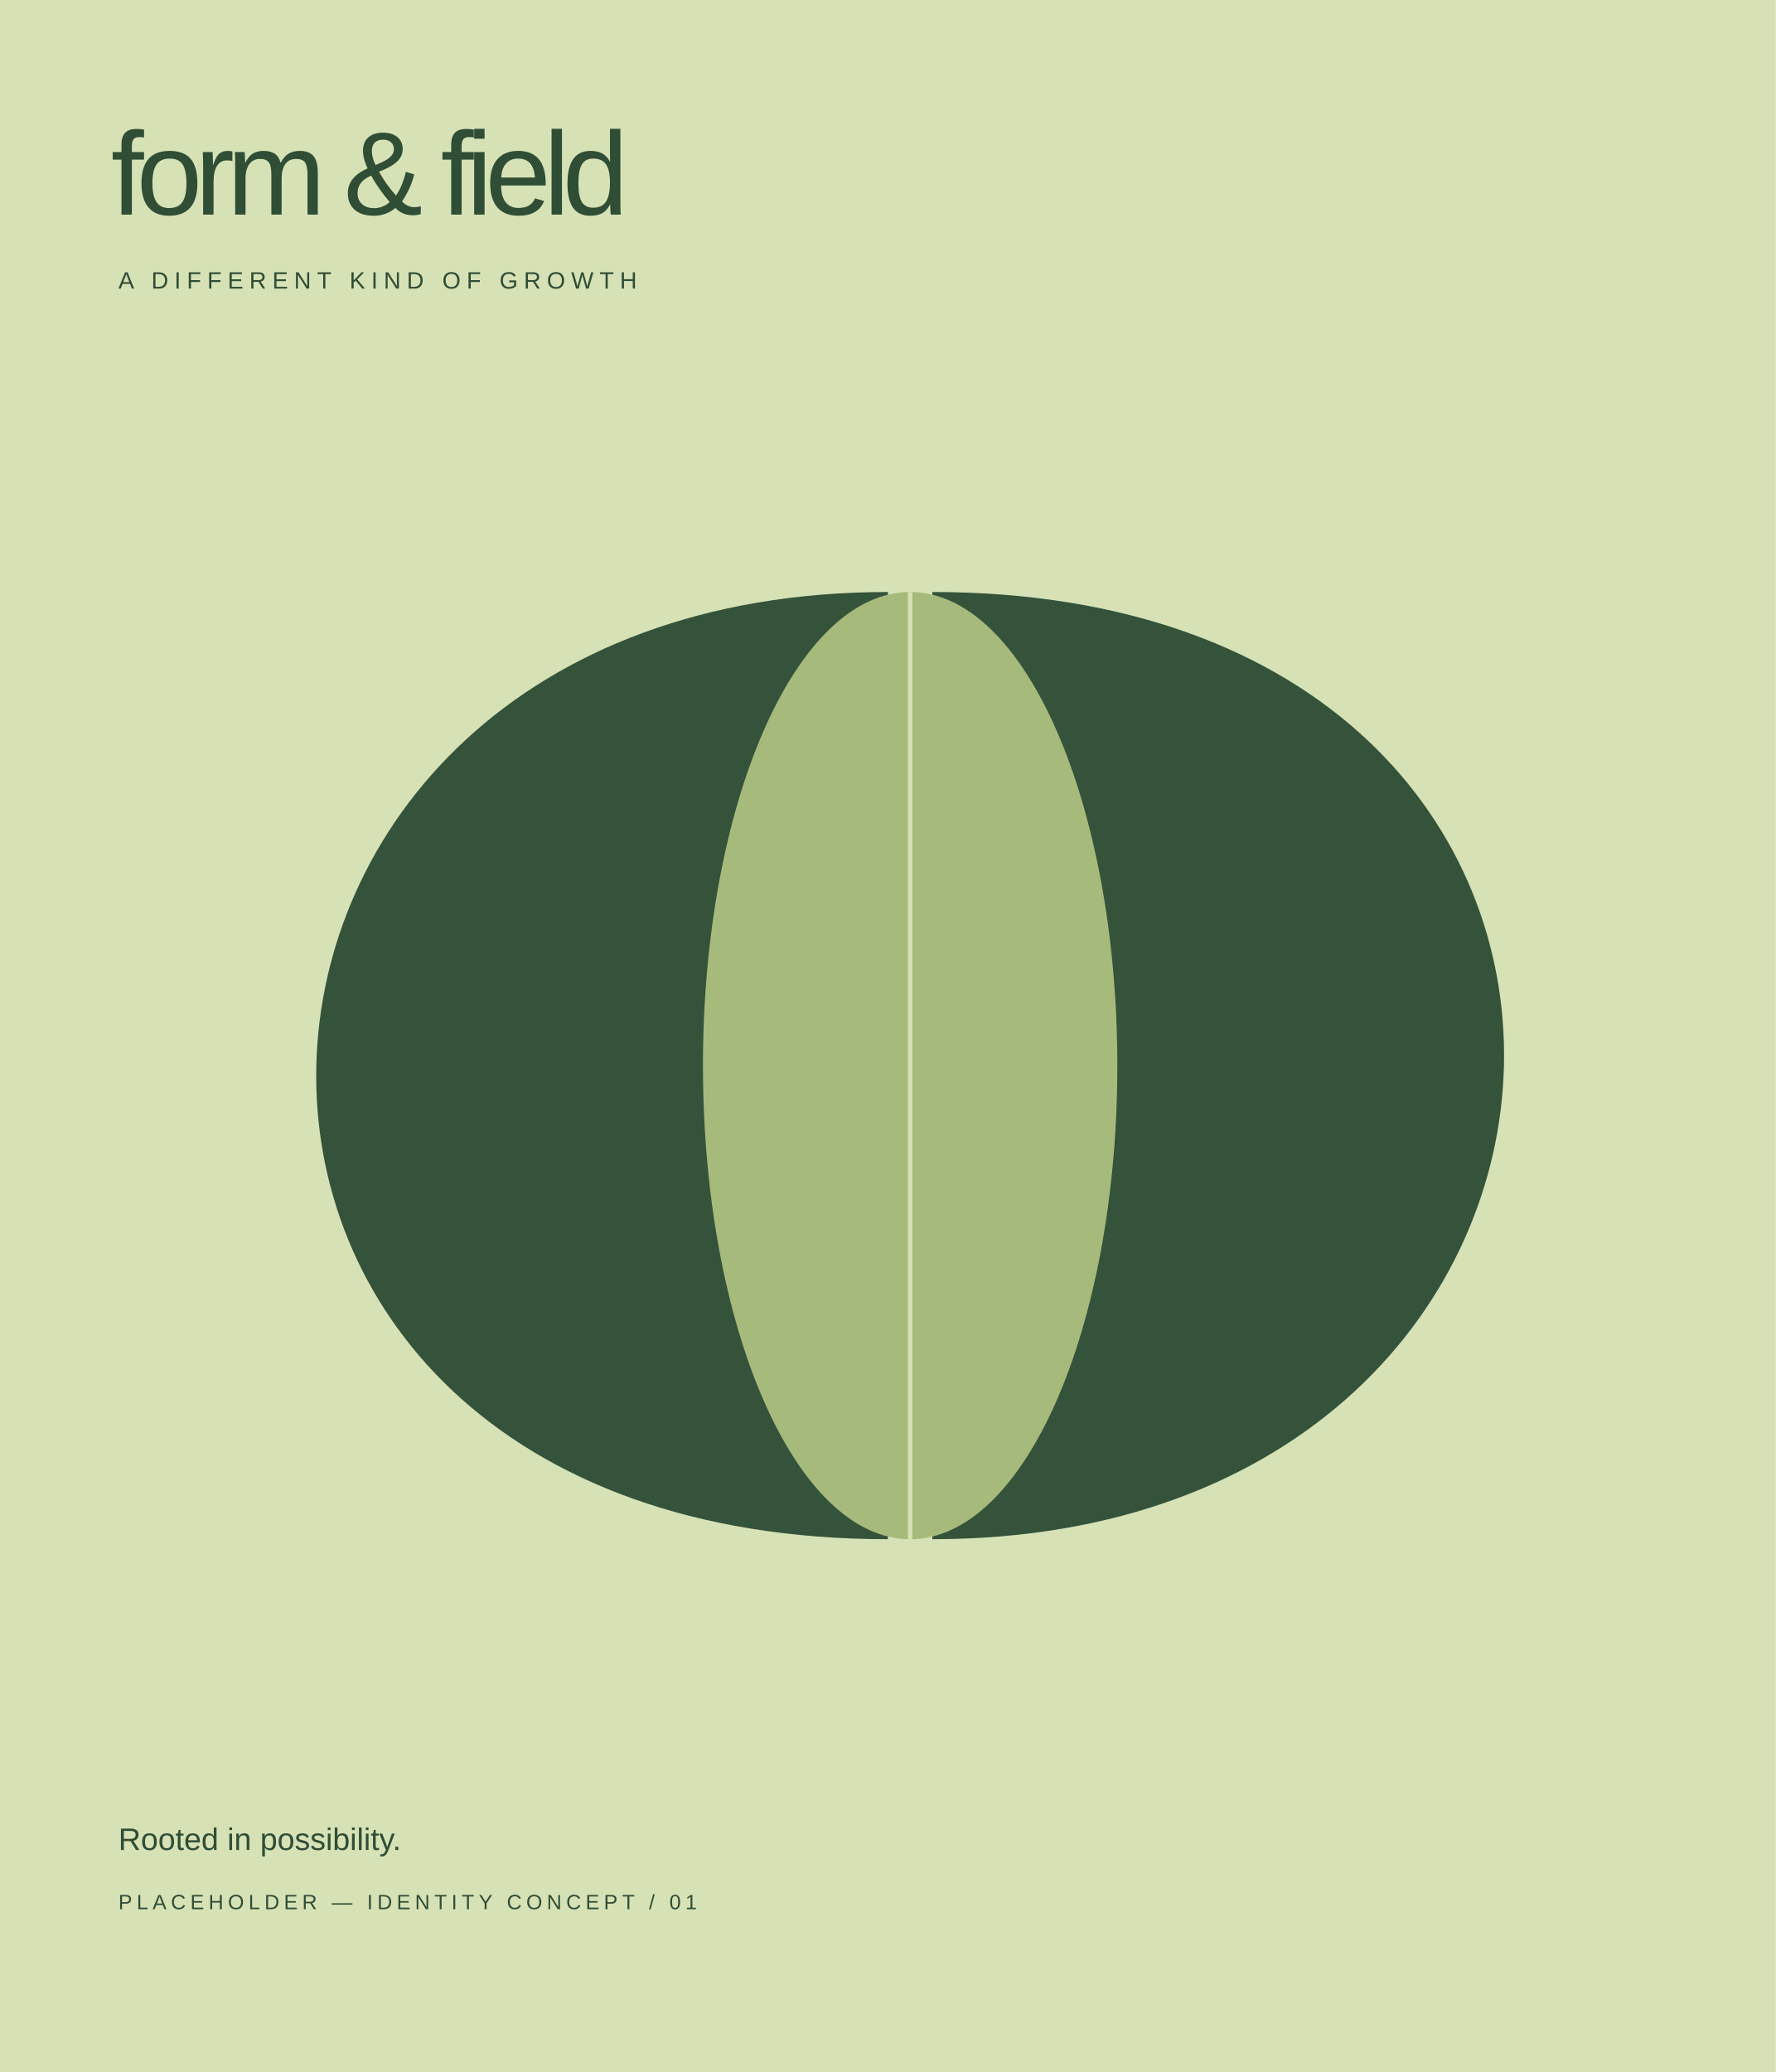
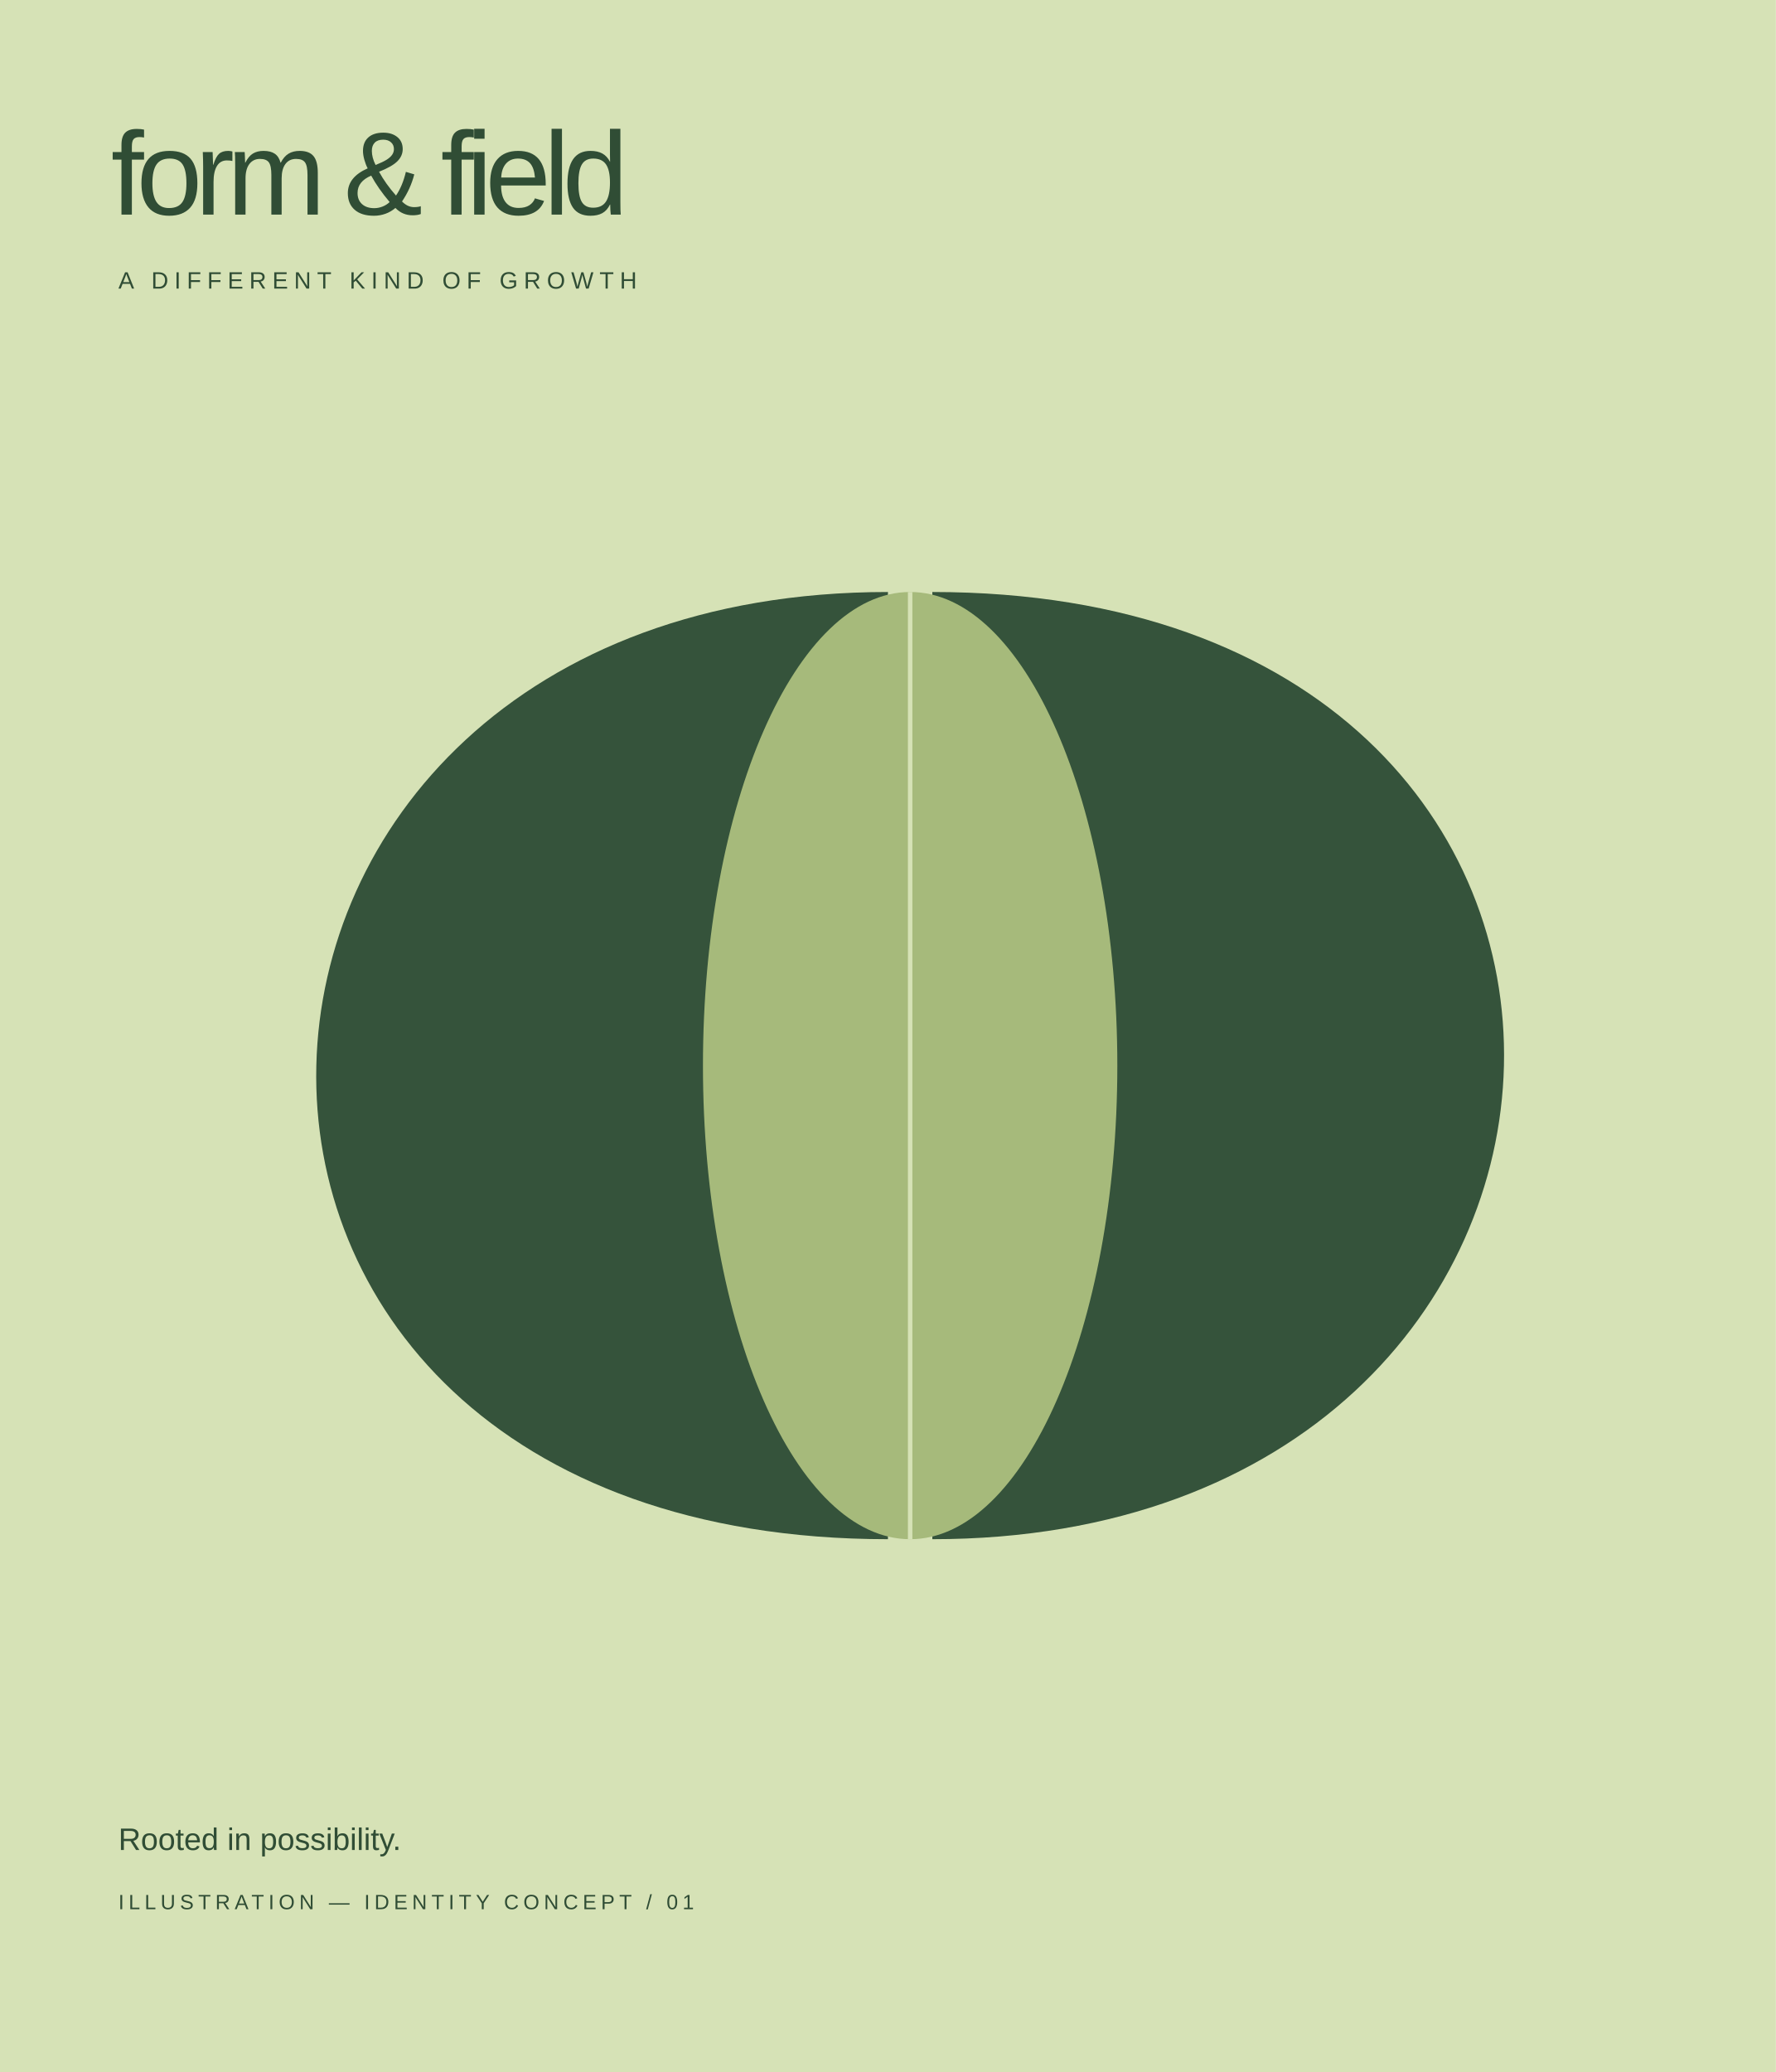
<svg xmlns="http://www.w3.org/2000/svg" width="1200" height="1400" viewBox="0 0 1200 1400">
  <rect width="1200" height="1400" fill="#d6e2b6" />
  <text x="75" y="145" font-family="Arial" font-size="80" letter-spacing="-5" fill="#304d35">form &amp; field</text>
  <text x="80" y="195" font-family="Arial" font-size="16" letter-spacing="4" fill="#304d35">A DIFFERENT KIND OF GROWTH</text>
  <g fill="#35533b">
    <path d="M600 1040C70 1040 100 400 600 400Z" />
    <path d="M630 400C1160 400 1130 1040 630 1040Z" />
  </g>
  <ellipse cx="615" cy="720" rx="140" ry="320" fill="#a6ba7b" />
  <path d="M615 400V1040" stroke="#d6e2b6" stroke-width="3" />
  <text x="80" y="1250" font-family="Arial" font-size="21" fill="#304d35">Rooted in possibility.</text>
-   <text x="80" y="1290" font-family="Arial" font-size="14" letter-spacing="3" fill="#304d35">PLACEHOLDER — IDENTITY CONCEPT / 01</text>
+   <text x="80" y="1290" font-family="Arial" font-size="14" letter-spacing="3" fill="#304d35">ILLUSTRATION — IDENTITY CONCEPT / 01</text>
</svg>
